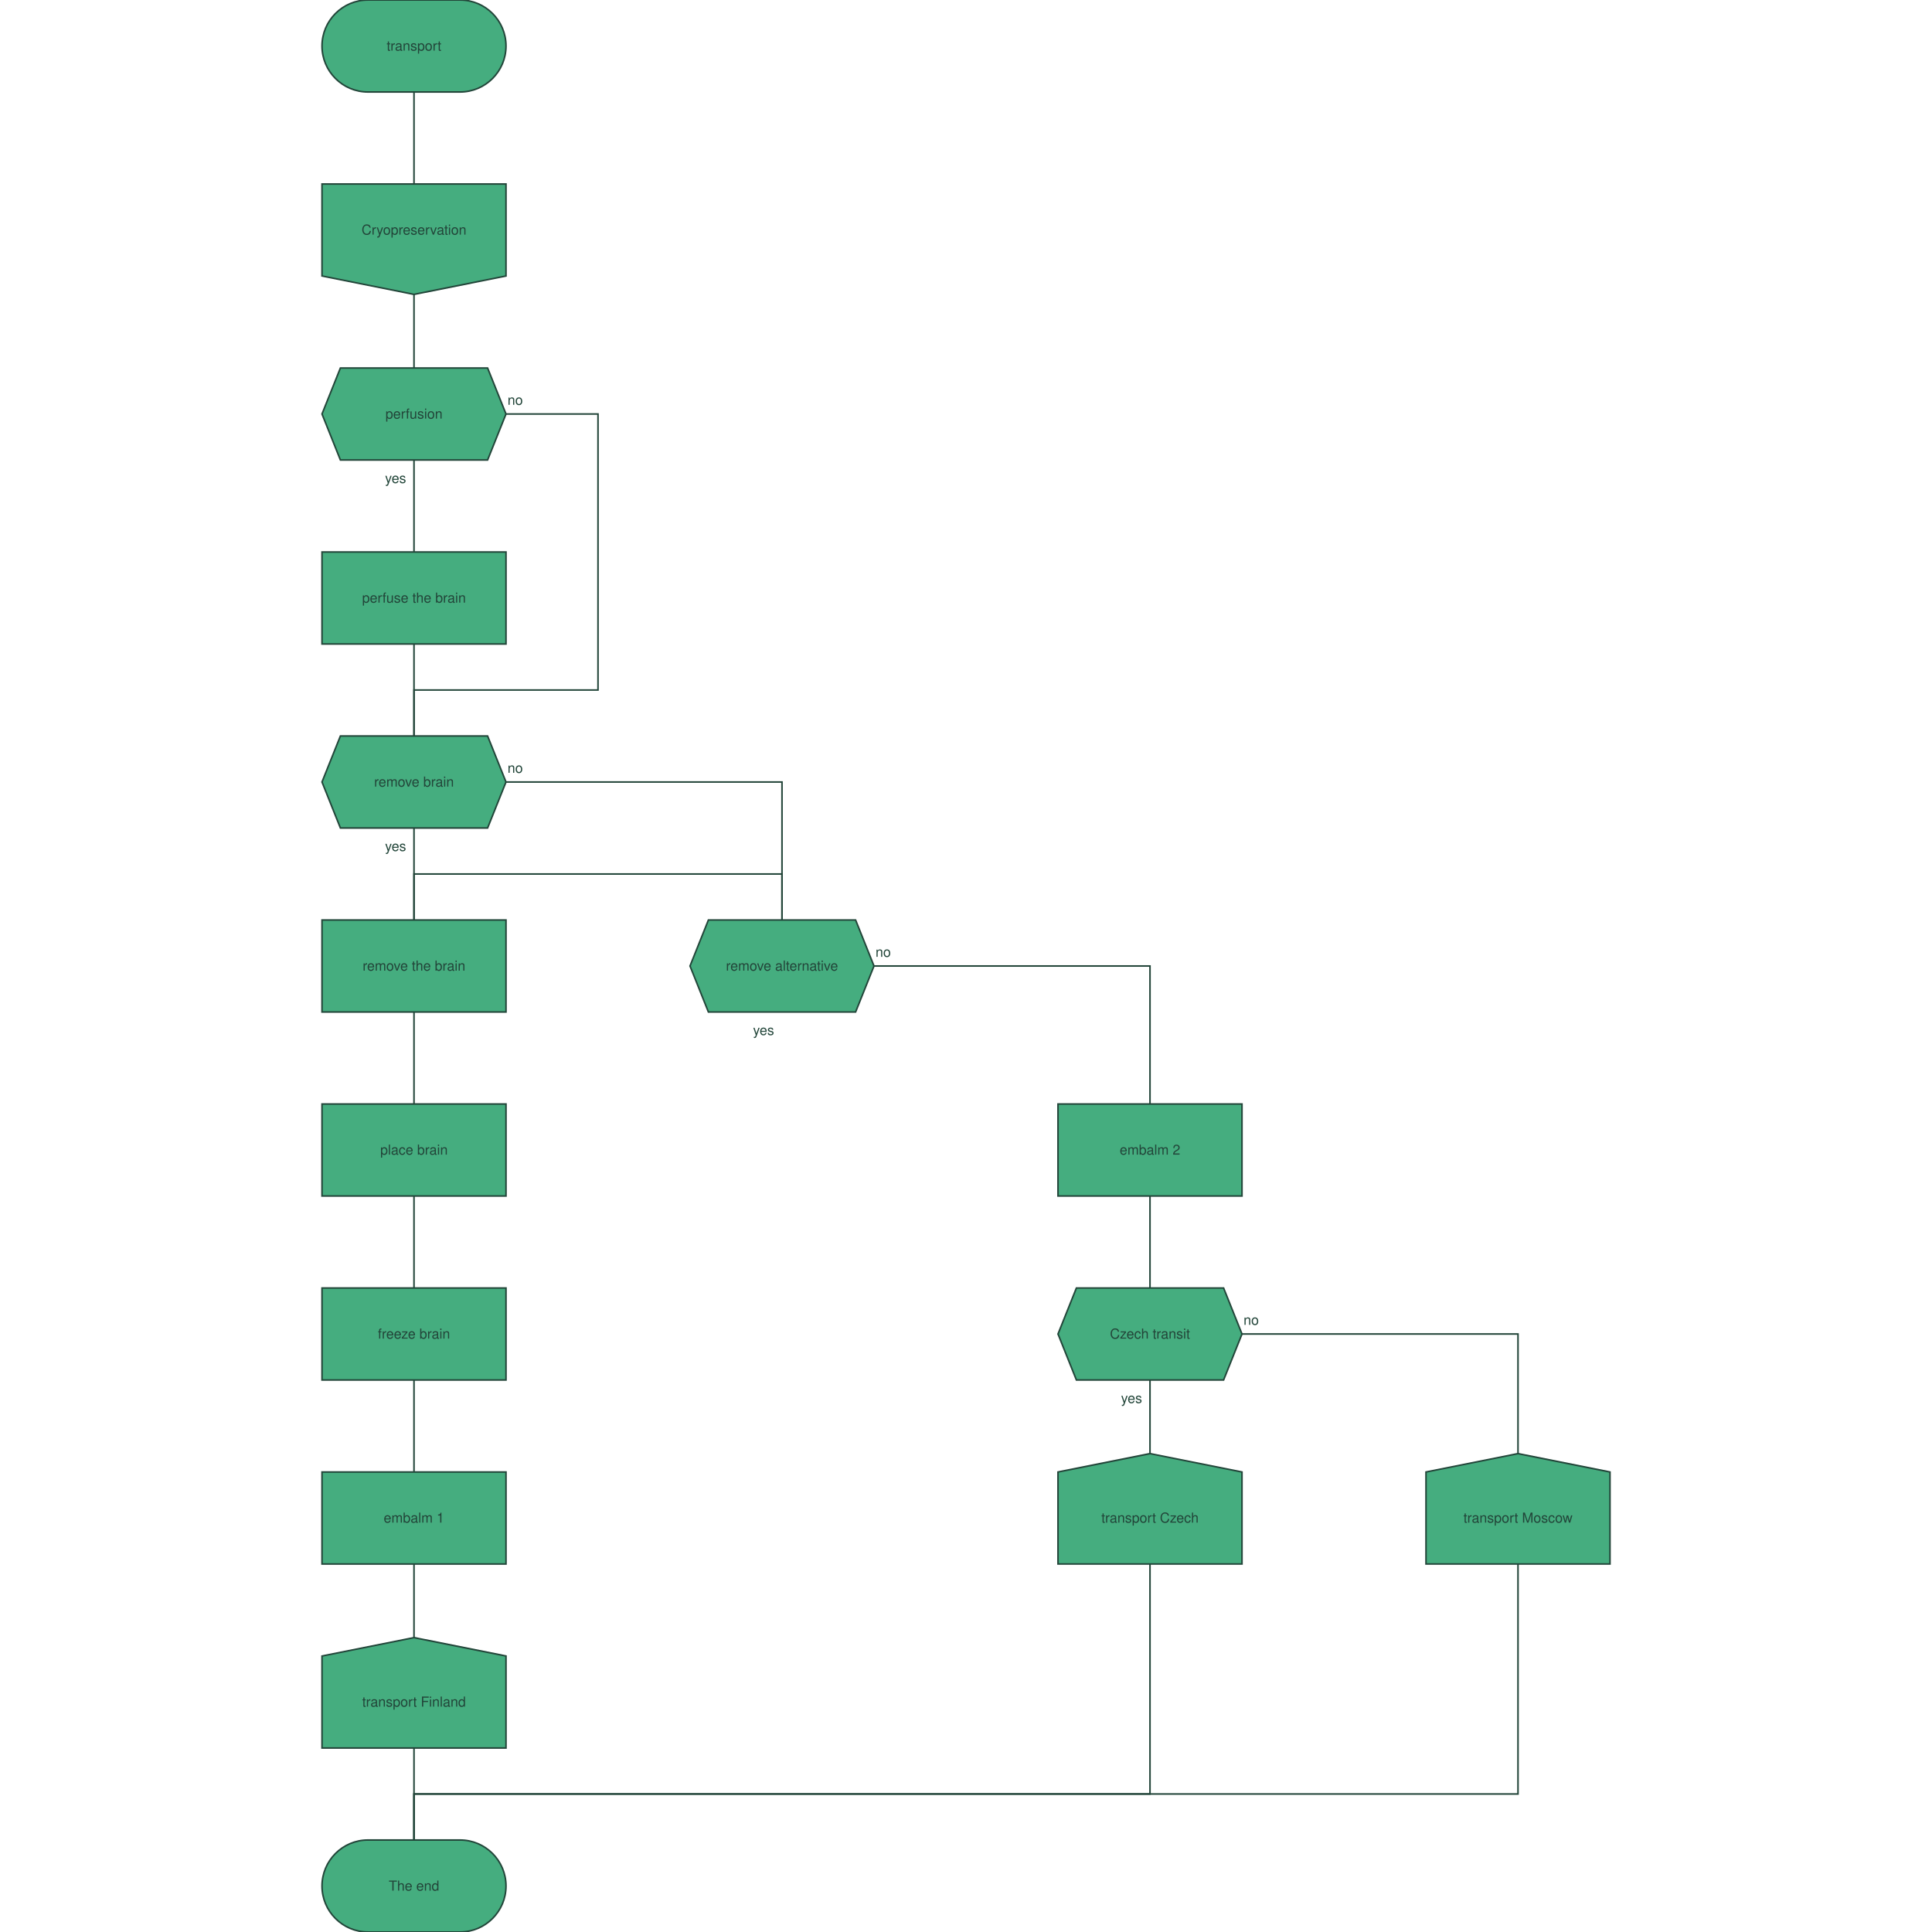
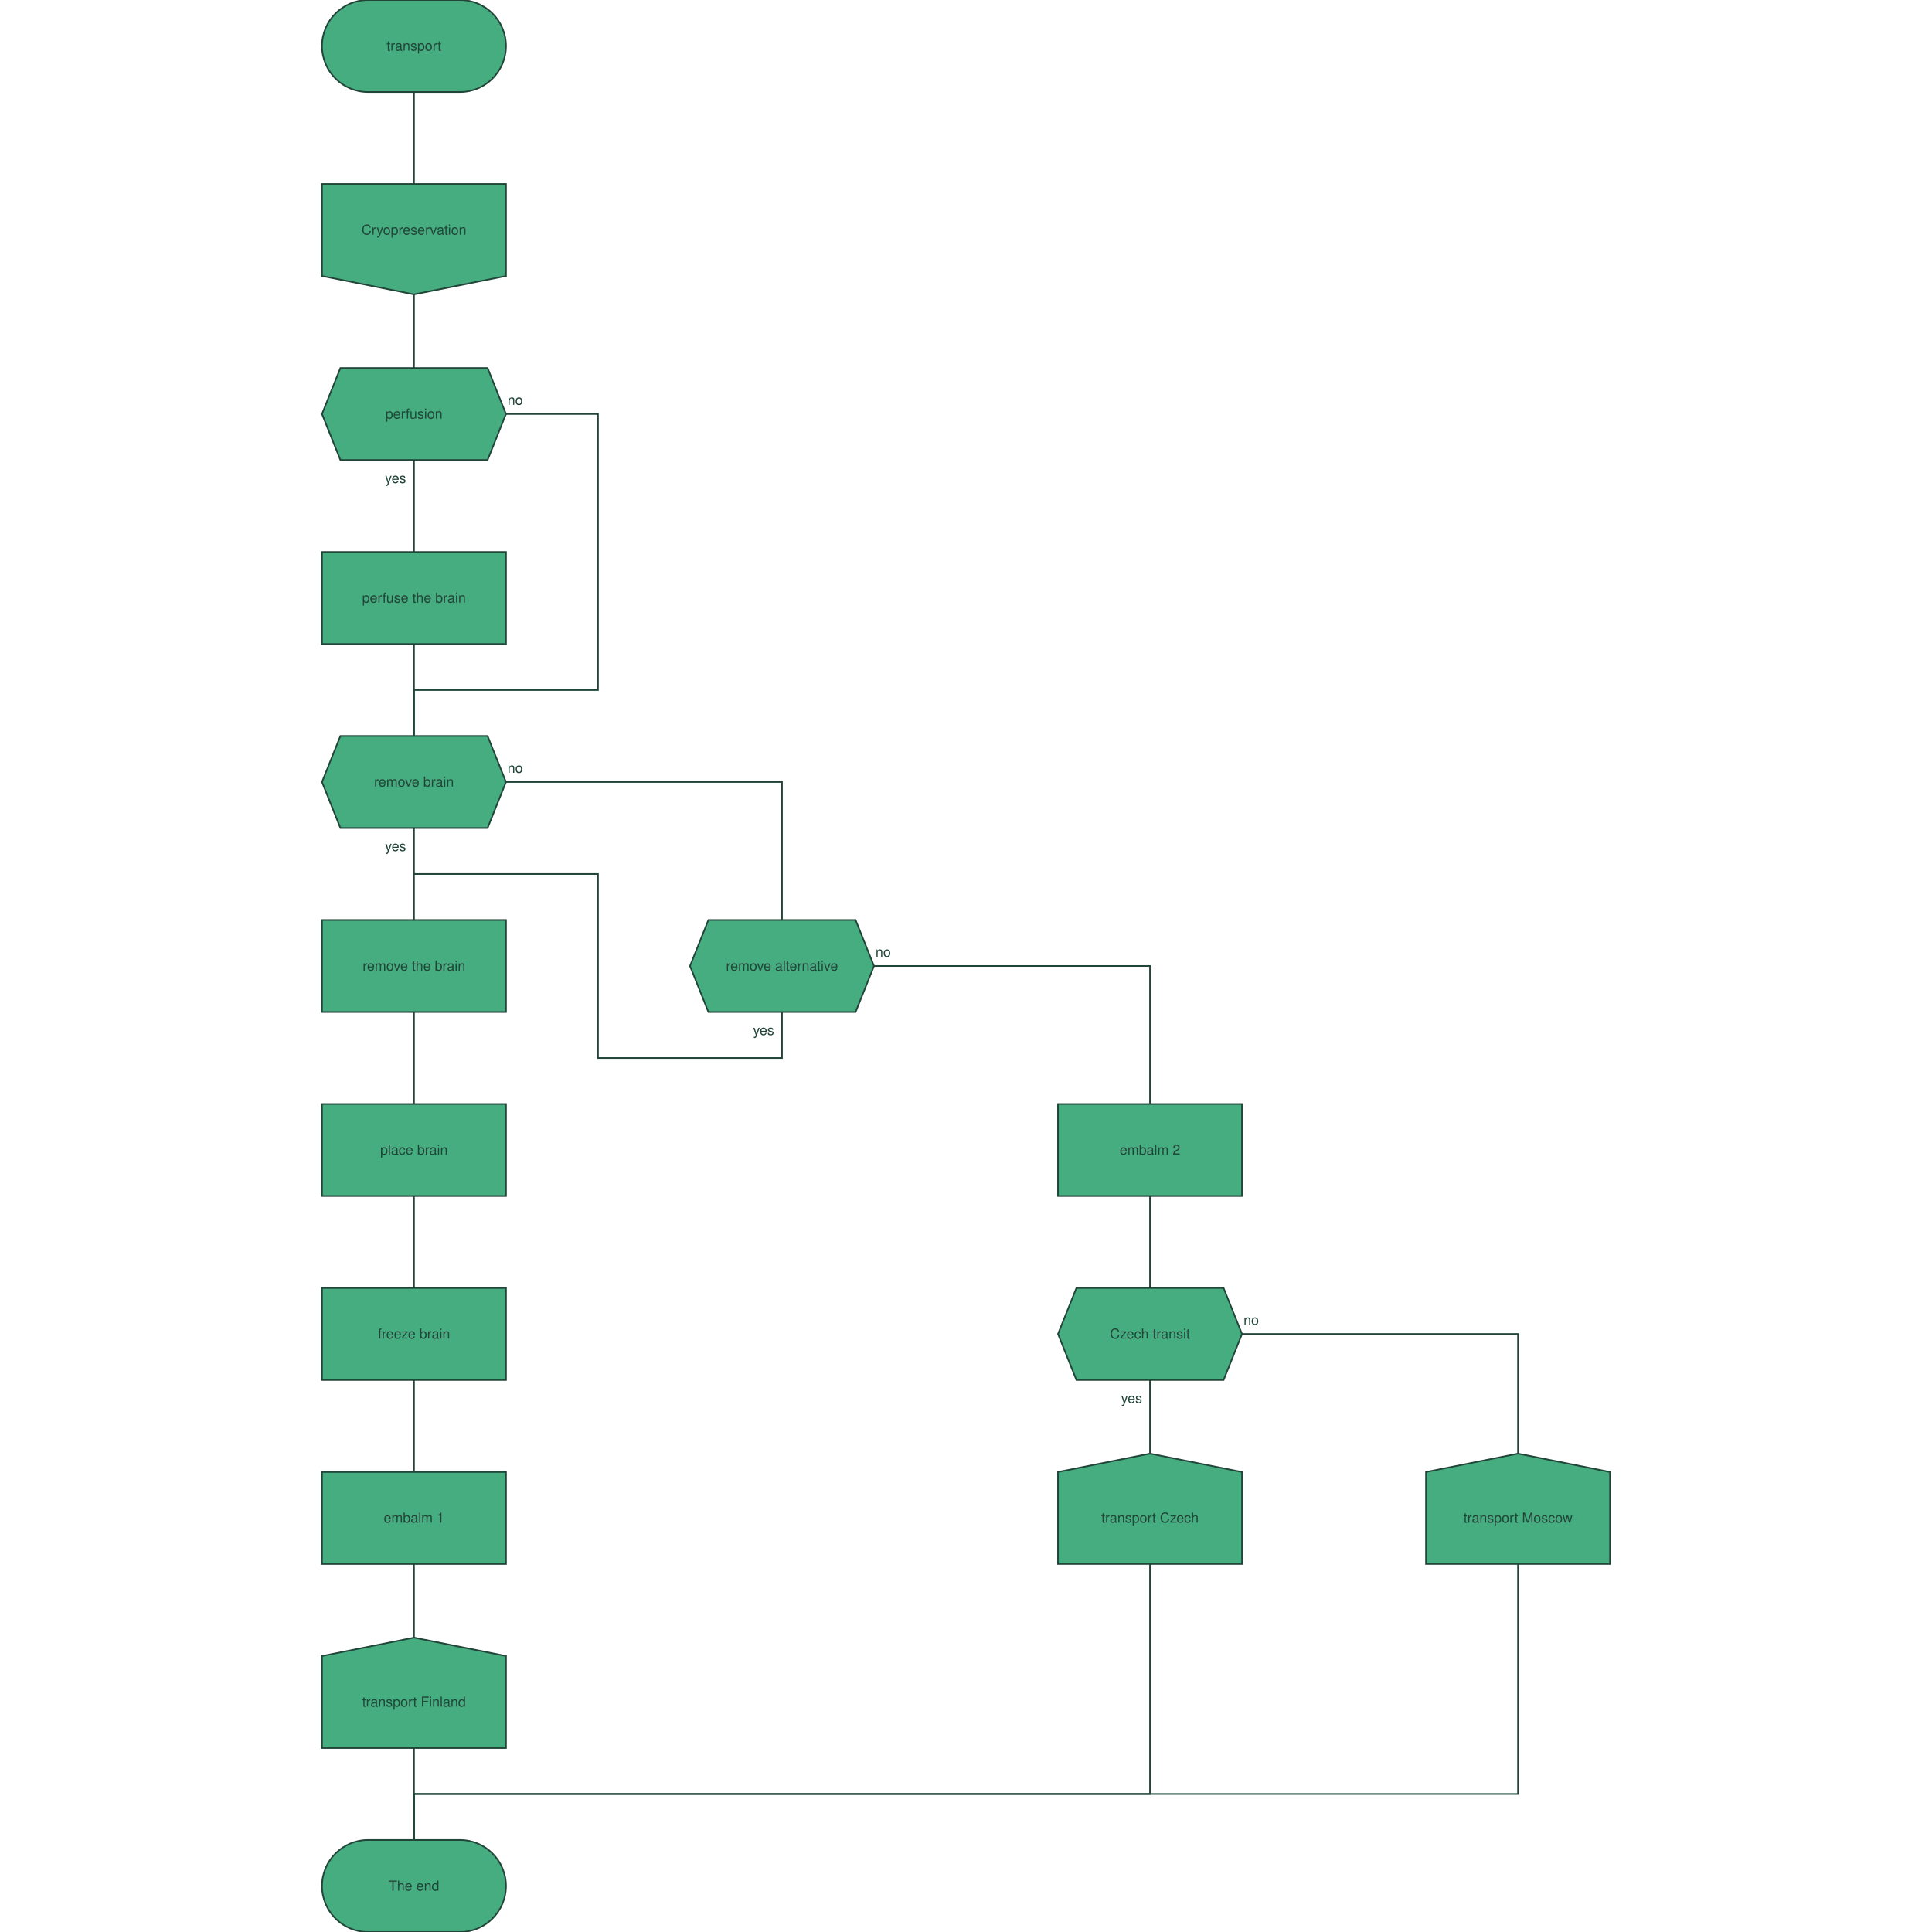
<svg xmlns="http://www.w3.org/2000/svg" font-size="1" viewBox="0.0 0.0 1000.0 1000.0" stroke="rgb(0,0,0)" width="1000" stroke-opacity="1" height="1000" version="1.1">
  <defs />
  <g stroke-linejoin="miter" fill-opacity="0.0" fill="rgb(0,0,0)" stroke="rgb(34,69,57)" stroke-linecap="butt" stroke-miterlimit="10.0" stroke-opacity="1.0" stroke-width="0.816">
    <path d="M 785.714,785.714 v 142.857 h -571.429 v 47.619 " />
  </g>
  <g stroke-linejoin="miter" fill-opacity="0.0" fill="rgb(0,0,0)" stroke="rgb(34,69,57)" stroke-linecap="butt" stroke-miterlimit="10.0" stroke-opacity="1.0" stroke-width="0.816">
    <path d="M 595.238,785.714 v 142.857 h -380.952 v 47.619 " />
  </g>
  <g stroke-linejoin="miter" fill-opacity="0.0" fill="rgb(0,0,0)" stroke="rgb(34,69,57)" stroke-linecap="butt" stroke-miterlimit="10.0" stroke-opacity="1.0" stroke-width="0.816">
    <path d="M 595.238,690.476 h 190.476 v 95.238 " />
  </g>
  <g stroke-linejoin="miter" fill-opacity="0.0" fill="rgb(0,0,0)" stroke="rgb(34,69,57)" stroke-linecap="butt" stroke-miterlimit="10.0" stroke-opacity="1.0" stroke-width="0.816">
    <path d="M 595.238,690.476 v 95.238 " />
  </g>
  <g stroke-linejoin="miter" fill-opacity="0.0" fill="rgb(0,0,0)" stroke="rgb(34,69,57)" stroke-linecap="butt" stroke-miterlimit="10.0" stroke-opacity="1.0" stroke-width="0.816">
    <path d="M 595.238,595.238 v 95.238 " />
  </g>
  <g stroke-linejoin="miter" fill-opacity="0.0" fill="rgb(0,0,0)" stroke="rgb(34,69,57)" stroke-linecap="butt" stroke-miterlimit="10.0" stroke-opacity="1.0" stroke-width="0.816">
    <path d="M 404.762,500 h 190.476 v 95.238 " />
  </g>
  <g stroke-linejoin="miter" fill-opacity="0.0" fill="rgb(0,0,0)" stroke="rgb(34,69,57)" stroke-linecap="butt" stroke-miterlimit="10.0" stroke-opacity="1.0" stroke-width="0.816">
-     <path d="M 404.762,500 v -47.619 h -190.476 v 47.619 " />
+     <path d="M 404.762,500 v 47.619 h -95.238 v -95.238 h -95.238 " />
  </g>
  <g stroke-linejoin="miter" fill-opacity="0.0" fill="rgb(0,0,0)" stroke="rgb(34,69,57)" stroke-linecap="butt" stroke-miterlimit="10.0" stroke-opacity="1.0" stroke-width="0.816">
    <path d="M 214.286,880.952 v 95.238 " />
  </g>
  <g stroke-linejoin="miter" fill-opacity="0.0" fill="rgb(0,0,0)" stroke="rgb(34,69,57)" stroke-linecap="butt" stroke-miterlimit="10.0" stroke-opacity="1.0" stroke-width="0.816">
    <path d="M 214.286,785.714 v 95.238 " />
  </g>
  <g stroke-linejoin="miter" fill-opacity="0.0" fill="rgb(0,0,0)" stroke="rgb(34,69,57)" stroke-linecap="butt" stroke-miterlimit="10.0" stroke-opacity="1.0" stroke-width="0.816">
    <path d="M 214.286,690.476 v 95.238 " />
  </g>
  <g stroke-linejoin="miter" fill-opacity="0.0" fill="rgb(0,0,0)" stroke="rgb(34,69,57)" stroke-linecap="butt" stroke-miterlimit="10.0" stroke-opacity="1.0" stroke-width="0.816">
    <path d="M 214.286,595.238 v 95.238 " />
  </g>
  <g stroke-linejoin="miter" fill-opacity="0.0" fill="rgb(0,0,0)" stroke="rgb(34,69,57)" stroke-linecap="butt" stroke-miterlimit="10.0" stroke-opacity="1.0" stroke-width="0.816">
    <path d="M 214.286,500 v 95.238 " />
  </g>
  <g stroke-linejoin="miter" fill-opacity="0.0" fill="rgb(0,0,0)" stroke="rgb(34,69,57)" stroke-linecap="butt" stroke-miterlimit="10.0" stroke-opacity="1.0" stroke-width="0.816">
    <path d="M 214.286,404.762 h 190.476 v 95.238 " />
  </g>
  <g stroke-linejoin="miter" fill-opacity="0.0" fill="rgb(0,0,0)" stroke="rgb(34,69,57)" stroke-linecap="butt" stroke-miterlimit="10.0" stroke-opacity="1.0" stroke-width="0.816">
    <path d="M 214.286,404.762 v 95.238 " />
  </g>
  <g stroke-linejoin="miter" fill-opacity="0.0" fill="rgb(0,0,0)" stroke="rgb(34,69,57)" stroke-linecap="butt" stroke-miterlimit="10.0" stroke-opacity="1.0" stroke-width="0.816">
    <path d="M 214.286,309.524 v 95.238 " />
  </g>
  <g stroke-linejoin="miter" fill-opacity="0.0" fill="rgb(0,0,0)" stroke="rgb(34,69,57)" stroke-linecap="butt" stroke-miterlimit="10.0" stroke-opacity="1.0" stroke-width="0.816">
    <path d="M 214.286,214.286 h 95.238 v 142.857 h -95.238 v 47.619 " />
  </g>
  <g stroke-linejoin="miter" fill-opacity="0.0" fill="rgb(0,0,0)" stroke="rgb(34,69,57)" stroke-linecap="butt" stroke-miterlimit="10.0" stroke-opacity="1.0" stroke-width="0.816">
    <path d="M 214.286,214.286 v 95.238 " />
  </g>
  <g stroke-linejoin="miter" fill-opacity="0.0" fill="rgb(0,0,0)" stroke="rgb(34,69,57)" stroke-linecap="butt" stroke-miterlimit="10.0" stroke-opacity="1.0" stroke-width="0.816">
    <path d="M 214.286,119.048 v 95.238 " />
  </g>
  <g stroke-linejoin="miter" fill-opacity="0.0" fill="rgb(0,0,0)" stroke="rgb(34,69,57)" stroke-linecap="butt" stroke-miterlimit="10.0" stroke-opacity="1.0" stroke-width="0.816">
    <path d="M 214.286,23.809 v 95.238 " />
  </g>
  <g stroke-linejoin="miter" fill-opacity="1.0" fill="rgb(69,173,127)" stroke="rgb(34,69,57)" stroke-linecap="butt" stroke-miterlimit="10.0" stroke-opacity="1.0" stroke-width="0.816">
    <path d="M 738.095,809.524 v -47.619 l 47.619,-9.524 l 47.619,9.524 v 47.619 h -95.238 Z" />
  </g>
  <g stroke-linejoin="miter" fill-opacity="1.0" font-size="7.143px" fill="rgb(34,69,57)" stroke="rgb(0,0,0)" font-weight="300" font-family="helvetica" stroke-linecap="butt" stroke-miterlimit="10.0" stroke-opacity="1.0" stroke-width="3.266">
    <text transform="matrix(1,0,0,1,785.7143,785.7143)" stroke="none" dominant-baseline="middle" text-anchor="middle">transport Moscow</text>
  </g>
  <g stroke-linejoin="miter" fill-opacity="1.0" fill="rgb(69,173,127)" stroke="rgb(34,69,57)" stroke-linecap="butt" stroke-miterlimit="10.0" stroke-opacity="1.0" stroke-width="0.816">
    <path d="M 547.619,809.524 v -47.619 l 47.619,-9.524 l 47.619,9.524 v 47.619 h -95.238 Z" />
  </g>
  <g stroke-linejoin="miter" fill-opacity="1.0" font-size="7.143px" fill="rgb(34,69,57)" stroke="rgb(0,0,0)" font-weight="300" font-family="helvetica" stroke-linecap="butt" stroke-miterlimit="10.0" stroke-opacity="1.0" stroke-width="3.266">
    <text transform="matrix(1,0,0,1,595.2381,785.7143)" stroke="none" dominant-baseline="middle" text-anchor="middle">transport Czech</text>
  </g>
  <g stroke-linejoin="miter" fill-opacity="1.0" fill="rgb(69,173,127)" stroke="rgb(34,69,57)" stroke-linecap="butt" stroke-miterlimit="10.0" stroke-opacity="1.0" stroke-width="0.816">
    <path d="M 557.143,714.286 l -9.524,-23.809 l 9.524,-23.809 h 76.191 l 9.524,23.809 l -9.524,23.809 h -76.191 Z" />
  </g>
  <g stroke-linejoin="miter" fill-opacity="1.0" font-size="7.143px" fill="rgb(34,69,57)" stroke="rgb(0,0,0)" font-weight="300" font-family="helvetica" stroke-linecap="butt" stroke-miterlimit="10.0" stroke-opacity="1.0" stroke-width="3.266">
    <text transform="matrix(1,0,0,1,647.619,683.3333)" stroke="none" dominant-baseline="middle" text-anchor="middle">no</text>
  </g>
  <g stroke-linejoin="miter" fill-opacity="1.0" font-size="7.143px" fill="rgb(34,69,57)" stroke="rgb(0,0,0)" font-weight="300" font-family="helvetica" stroke-linecap="butt" stroke-miterlimit="10.0" stroke-opacity="1.0" stroke-width="3.266">
    <text transform="matrix(1,0,0,1,585.7143,723.8095)" stroke="none" dominant-baseline="middle" text-anchor="middle">yes</text>
  </g>
  <g stroke-linejoin="miter" fill-opacity="1.0" font-size="7.143px" fill="rgb(34,69,57)" stroke="rgb(0,0,0)" font-weight="300" font-family="helvetica" stroke-linecap="butt" stroke-miterlimit="10.0" stroke-opacity="1.0" stroke-width="3.266">
    <text transform="matrix(1,0,0,1,595.2381,690.4762)" stroke="none" dominant-baseline="middle" text-anchor="middle">Czech transit</text>
  </g>
  <g stroke-linejoin="miter" fill-opacity="1.0" fill="rgb(69,173,127)" stroke="rgb(34,69,57)" stroke-linecap="butt" stroke-miterlimit="10.0" stroke-opacity="1.0" stroke-width="0.816">
    <path d="M 642.857,619.048 l -0,-47.619 h -95.238 l -0,47.619 Z" />
  </g>
  <g stroke-linejoin="miter" fill-opacity="1.0" font-size="7.143px" fill="rgb(34,69,57)" stroke="rgb(0,0,0)" font-weight="300" font-family="helvetica" stroke-linecap="butt" stroke-miterlimit="10.0" stroke-opacity="1.0" stroke-width="3.266">
    <text transform="matrix(1,0,0,1,595.2381,595.2381)" stroke="none" dominant-baseline="middle" text-anchor="middle">embalm 2</text>
  </g>
  <g stroke-linejoin="miter" fill-opacity="1.0" fill="rgb(69,173,127)" stroke="rgb(34,69,57)" stroke-linecap="butt" stroke-miterlimit="10.0" stroke-opacity="1.0" stroke-width="0.816">
    <path d="M 366.667,523.809 l -9.524,-23.809 l 9.524,-23.809 h 76.191 l 9.524,23.809 l -9.524,23.809 h -76.191 Z" />
  </g>
  <g stroke-linejoin="miter" fill-opacity="1.0" font-size="7.143px" fill="rgb(34,69,57)" stroke="rgb(0,0,0)" font-weight="300" font-family="helvetica" stroke-linecap="butt" stroke-miterlimit="10.0" stroke-opacity="1.0" stroke-width="3.266">
    <text transform="matrix(1,0,0,1,457.1429,492.8571)" stroke="none" dominant-baseline="middle" text-anchor="middle">no</text>
  </g>
  <g stroke-linejoin="miter" fill-opacity="1.0" font-size="7.143px" fill="rgb(34,69,57)" stroke="rgb(0,0,0)" font-weight="300" font-family="helvetica" stroke-linecap="butt" stroke-miterlimit="10.0" stroke-opacity="1.0" stroke-width="3.266">
    <text transform="matrix(1,0,0,1,395.2381,533.3333)" stroke="none" dominant-baseline="middle" text-anchor="middle">yes</text>
  </g>
  <g stroke-linejoin="miter" fill-opacity="1.0" font-size="7.143px" fill="rgb(34,69,57)" stroke="rgb(0,0,0)" font-weight="300" font-family="helvetica" stroke-linecap="butt" stroke-miterlimit="10.0" stroke-opacity="1.0" stroke-width="3.266">
    <text transform="matrix(1,0,0,1,404.7619,500)" stroke="none" dominant-baseline="middle" text-anchor="middle">remove alternative</text>
  </g>
  <g stroke-linejoin="miter" fill-opacity="1.0" fill="rgb(69,173,127)" stroke="rgb(34,69,57)" stroke-linecap="butt" stroke-miterlimit="10.0" stroke-opacity="1.0" stroke-width="0.816">
    <path d="M 261.905,976.191 h 0 c 0,-13.15 -10.66,-23.809 -23.809 -23.809h -47.619 c -13.15,-0 -23.809,10.66 -23.809 23.809h 0 c -0,13.15 10.66,23.809 23.809 23.809h 47.619 c 13.15,0 23.809,-10.66 23.809 -23.809Z" />
  </g>
  <g stroke-linejoin="miter" fill-opacity="1.0" font-size="7.143px" fill="rgb(34,69,57)" stroke="rgb(0,0,0)" font-weight="300" font-family="helvetica" stroke-linecap="butt" stroke-miterlimit="10.0" stroke-opacity="1.0" stroke-width="3.266">
    <text transform="matrix(1,0,0,1,214.2857,976.1905)" stroke="none" dominant-baseline="middle" text-anchor="middle">The end</text>
  </g>
  <g stroke-linejoin="miter" fill-opacity="1.0" fill="rgb(69,173,127)" stroke="rgb(34,69,57)" stroke-linecap="butt" stroke-miterlimit="10.0" stroke-opacity="1.0" stroke-width="0.816">
    <path d="M 166.667,904.762 v -47.619 l 47.619,-9.524 l 47.619,9.524 v 47.619 h -95.238 Z" />
  </g>
  <g stroke-linejoin="miter" fill-opacity="1.0" font-size="7.143px" fill="rgb(34,69,57)" stroke="rgb(0,0,0)" font-weight="300" font-family="helvetica" stroke-linecap="butt" stroke-miterlimit="10.0" stroke-opacity="1.0" stroke-width="3.266">
    <text transform="matrix(1,0,0,1,214.2857,880.9524)" stroke="none" dominant-baseline="middle" text-anchor="middle">transport Finland</text>
  </g>
  <g stroke-linejoin="miter" fill-opacity="1.0" fill="rgb(69,173,127)" stroke="rgb(34,69,57)" stroke-linecap="butt" stroke-miterlimit="10.0" stroke-opacity="1.0" stroke-width="0.816">
    <path d="M 261.905,809.524 l -0,-47.619 h -95.238 l -0,47.619 Z" />
  </g>
  <g stroke-linejoin="miter" fill-opacity="1.0" font-size="7.143px" fill="rgb(34,69,57)" stroke="rgb(0,0,0)" font-weight="300" font-family="helvetica" stroke-linecap="butt" stroke-miterlimit="10.0" stroke-opacity="1.0" stroke-width="3.266">
    <text transform="matrix(1,0,0,1,214.2857,785.7143)" stroke="none" dominant-baseline="middle" text-anchor="middle">embalm 1</text>
  </g>
  <g stroke-linejoin="miter" fill-opacity="1.0" fill="rgb(69,173,127)" stroke="rgb(34,69,57)" stroke-linecap="butt" stroke-miterlimit="10.0" stroke-opacity="1.0" stroke-width="0.816">
    <path d="M 261.905,714.286 l -0,-47.619 h -95.238 l -0,47.619 Z" />
  </g>
  <g stroke-linejoin="miter" fill-opacity="1.0" font-size="7.143px" fill="rgb(34,69,57)" stroke="rgb(0,0,0)" font-weight="300" font-family="helvetica" stroke-linecap="butt" stroke-miterlimit="10.0" stroke-opacity="1.0" stroke-width="3.266">
    <text transform="matrix(1,0,0,1,214.2857,690.4762)" stroke="none" dominant-baseline="middle" text-anchor="middle">freeze brain</text>
  </g>
  <g stroke-linejoin="miter" fill-opacity="1.0" fill="rgb(69,173,127)" stroke="rgb(34,69,57)" stroke-linecap="butt" stroke-miterlimit="10.0" stroke-opacity="1.0" stroke-width="0.816">
    <path d="M 261.905,619.048 l -0,-47.619 h -95.238 l -0,47.619 Z" />
  </g>
  <g stroke-linejoin="miter" fill-opacity="1.0" font-size="7.143px" fill="rgb(34,69,57)" stroke="rgb(0,0,0)" font-weight="300" font-family="helvetica" stroke-linecap="butt" stroke-miterlimit="10.0" stroke-opacity="1.0" stroke-width="3.266">
    <text transform="matrix(1,0,0,1,214.2857,595.2381)" stroke="none" dominant-baseline="middle" text-anchor="middle">place brain</text>
  </g>
  <g stroke-linejoin="miter" fill-opacity="1.0" fill="rgb(69,173,127)" stroke="rgb(34,69,57)" stroke-linecap="butt" stroke-miterlimit="10.0" stroke-opacity="1.0" stroke-width="0.816">
    <path d="M 261.905,523.809 l -0,-47.619 h -95.238 l -0,47.619 Z" />
  </g>
  <g stroke-linejoin="miter" fill-opacity="1.0" font-size="7.143px" fill="rgb(34,69,57)" stroke="rgb(0,0,0)" font-weight="300" font-family="helvetica" stroke-linecap="butt" stroke-miterlimit="10.0" stroke-opacity="1.0" stroke-width="3.266">
    <text transform="matrix(1,0,0,1,214.2857,500)" stroke="none" dominant-baseline="middle" text-anchor="middle">remove the brain</text>
  </g>
  <g stroke-linejoin="miter" fill-opacity="1.0" fill="rgb(69,173,127)" stroke="rgb(34,69,57)" stroke-linecap="butt" stroke-miterlimit="10.0" stroke-opacity="1.0" stroke-width="0.816">
    <path d="M 176.19,428.571 l -9.524,-23.809 l 9.524,-23.809 h 76.191 l 9.524,23.809 l -9.524,23.809 h -76.191 Z" />
  </g>
  <g stroke-linejoin="miter" fill-opacity="1.0" font-size="7.143px" fill="rgb(34,69,57)" stroke="rgb(0,0,0)" font-weight="300" font-family="helvetica" stroke-linecap="butt" stroke-miterlimit="10.0" stroke-opacity="1.0" stroke-width="3.266">
    <text transform="matrix(1,0,0,1,266.6667,397.619)" stroke="none" dominant-baseline="middle" text-anchor="middle">no</text>
  </g>
  <g stroke-linejoin="miter" fill-opacity="1.0" font-size="7.143px" fill="rgb(34,69,57)" stroke="rgb(0,0,0)" font-weight="300" font-family="helvetica" stroke-linecap="butt" stroke-miterlimit="10.0" stroke-opacity="1.0" stroke-width="3.266">
    <text transform="matrix(1,0,0,1,204.7619,438.0952)" stroke="none" dominant-baseline="middle" text-anchor="middle">yes</text>
  </g>
  <g stroke-linejoin="miter" fill-opacity="1.0" font-size="7.143px" fill="rgb(34,69,57)" stroke="rgb(0,0,0)" font-weight="300" font-family="helvetica" stroke-linecap="butt" stroke-miterlimit="10.0" stroke-opacity="1.0" stroke-width="3.266">
    <text transform="matrix(1,0,0,1,214.2857,404.7619)" stroke="none" dominant-baseline="middle" text-anchor="middle">remove brain</text>
  </g>
  <g stroke-linejoin="miter" fill-opacity="1.0" fill="rgb(69,173,127)" stroke="rgb(34,69,57)" stroke-linecap="butt" stroke-miterlimit="10.0" stroke-opacity="1.0" stroke-width="0.816">
    <path d="M 261.905,333.333 l -0,-47.619 h -95.238 l -0,47.619 Z" />
  </g>
  <g stroke-linejoin="miter" fill-opacity="1.0" font-size="7.143px" fill="rgb(34,69,57)" stroke="rgb(0,0,0)" font-weight="300" font-family="helvetica" stroke-linecap="butt" stroke-miterlimit="10.0" stroke-opacity="1.0" stroke-width="3.266">
    <text transform="matrix(1,0,0,1,214.2857,309.5238)" stroke="none" dominant-baseline="middle" text-anchor="middle">perfuse the brain</text>
  </g>
  <g stroke-linejoin="miter" fill-opacity="1.0" fill="rgb(69,173,127)" stroke="rgb(34,69,57)" stroke-linecap="butt" stroke-miterlimit="10.0" stroke-opacity="1.0" stroke-width="0.816">
    <path d="M 176.19,238.095 l -9.524,-23.809 l 9.524,-23.809 h 76.191 l 9.524,23.809 l -9.524,23.809 h -76.191 Z" />
  </g>
  <g stroke-linejoin="miter" fill-opacity="1.0" font-size="7.143px" fill="rgb(34,69,57)" stroke="rgb(0,0,0)" font-weight="300" font-family="helvetica" stroke-linecap="butt" stroke-miterlimit="10.0" stroke-opacity="1.0" stroke-width="3.266">
    <text transform="matrix(1,0,0,1,266.6667,207.1429)" stroke="none" dominant-baseline="middle" text-anchor="middle">no</text>
  </g>
  <g stroke-linejoin="miter" fill-opacity="1.0" font-size="7.143px" fill="rgb(34,69,57)" stroke="rgb(0,0,0)" font-weight="300" font-family="helvetica" stroke-linecap="butt" stroke-miterlimit="10.0" stroke-opacity="1.0" stroke-width="3.266">
    <text transform="matrix(1,0,0,1,204.7619,247.619)" stroke="none" dominant-baseline="middle" text-anchor="middle">yes</text>
  </g>
  <g stroke-linejoin="miter" fill-opacity="1.0" font-size="7.143px" fill="rgb(34,69,57)" stroke="rgb(0,0,0)" font-weight="300" font-family="helvetica" stroke-linecap="butt" stroke-miterlimit="10.0" stroke-opacity="1.0" stroke-width="3.266">
    <text transform="matrix(1,0,0,1,214.2857,214.2857)" stroke="none" dominant-baseline="middle" text-anchor="middle">perfusion</text>
  </g>
  <g stroke-linejoin="miter" fill-opacity="1.0" fill="rgb(69,173,127)" stroke="rgb(34,69,57)" stroke-linecap="butt" stroke-miterlimit="10.0" stroke-opacity="1.0" stroke-width="0.816">
    <path d="M 166.667,142.857 v -47.619 h 95.238 v 47.619 l -47.619,9.524 Z" />
  </g>
  <g stroke-linejoin="miter" fill-opacity="1.0" font-size="7.143px" fill="rgb(34,69,57)" stroke="rgb(0,0,0)" font-weight="300" font-family="helvetica" stroke-linecap="butt" stroke-miterlimit="10.0" stroke-opacity="1.0" stroke-width="3.266">
    <text transform="matrix(1,0,0,1,214.2857,119.0476)" stroke="none" dominant-baseline="middle" text-anchor="middle">Cryopreservation</text>
  </g>
  <g stroke-linejoin="miter" fill-opacity="1.0" fill="rgb(69,173,127)" stroke="rgb(34,69,57)" stroke-linecap="butt" stroke-miterlimit="10.0" stroke-opacity="1.0" stroke-width="0.816">
    <path d="M 261.905,23.809 h 0 c 0,-13.15 -10.66,-23.809 -23.809 -23.809h -47.619 c -13.15,-0 -23.809,10.66 -23.809 23.809h 0 c -0,13.15 10.66,23.809 23.809 23.809h 47.619 c 13.15,0 23.809,-10.66 23.809 -23.809Z" />
  </g>
  <g stroke-linejoin="miter" fill-opacity="1.0" font-size="7.143px" fill="rgb(34,69,57)" stroke="rgb(0,0,0)" font-weight="300" font-family="helvetica" stroke-linecap="butt" stroke-miterlimit="10.0" stroke-opacity="1.0" stroke-width="3.266">
    <text transform="matrix(1,0,0,1,214.2857,23.8095)" stroke="none" dominant-baseline="middle" text-anchor="middle">transport</text>
  </g>
</svg>
